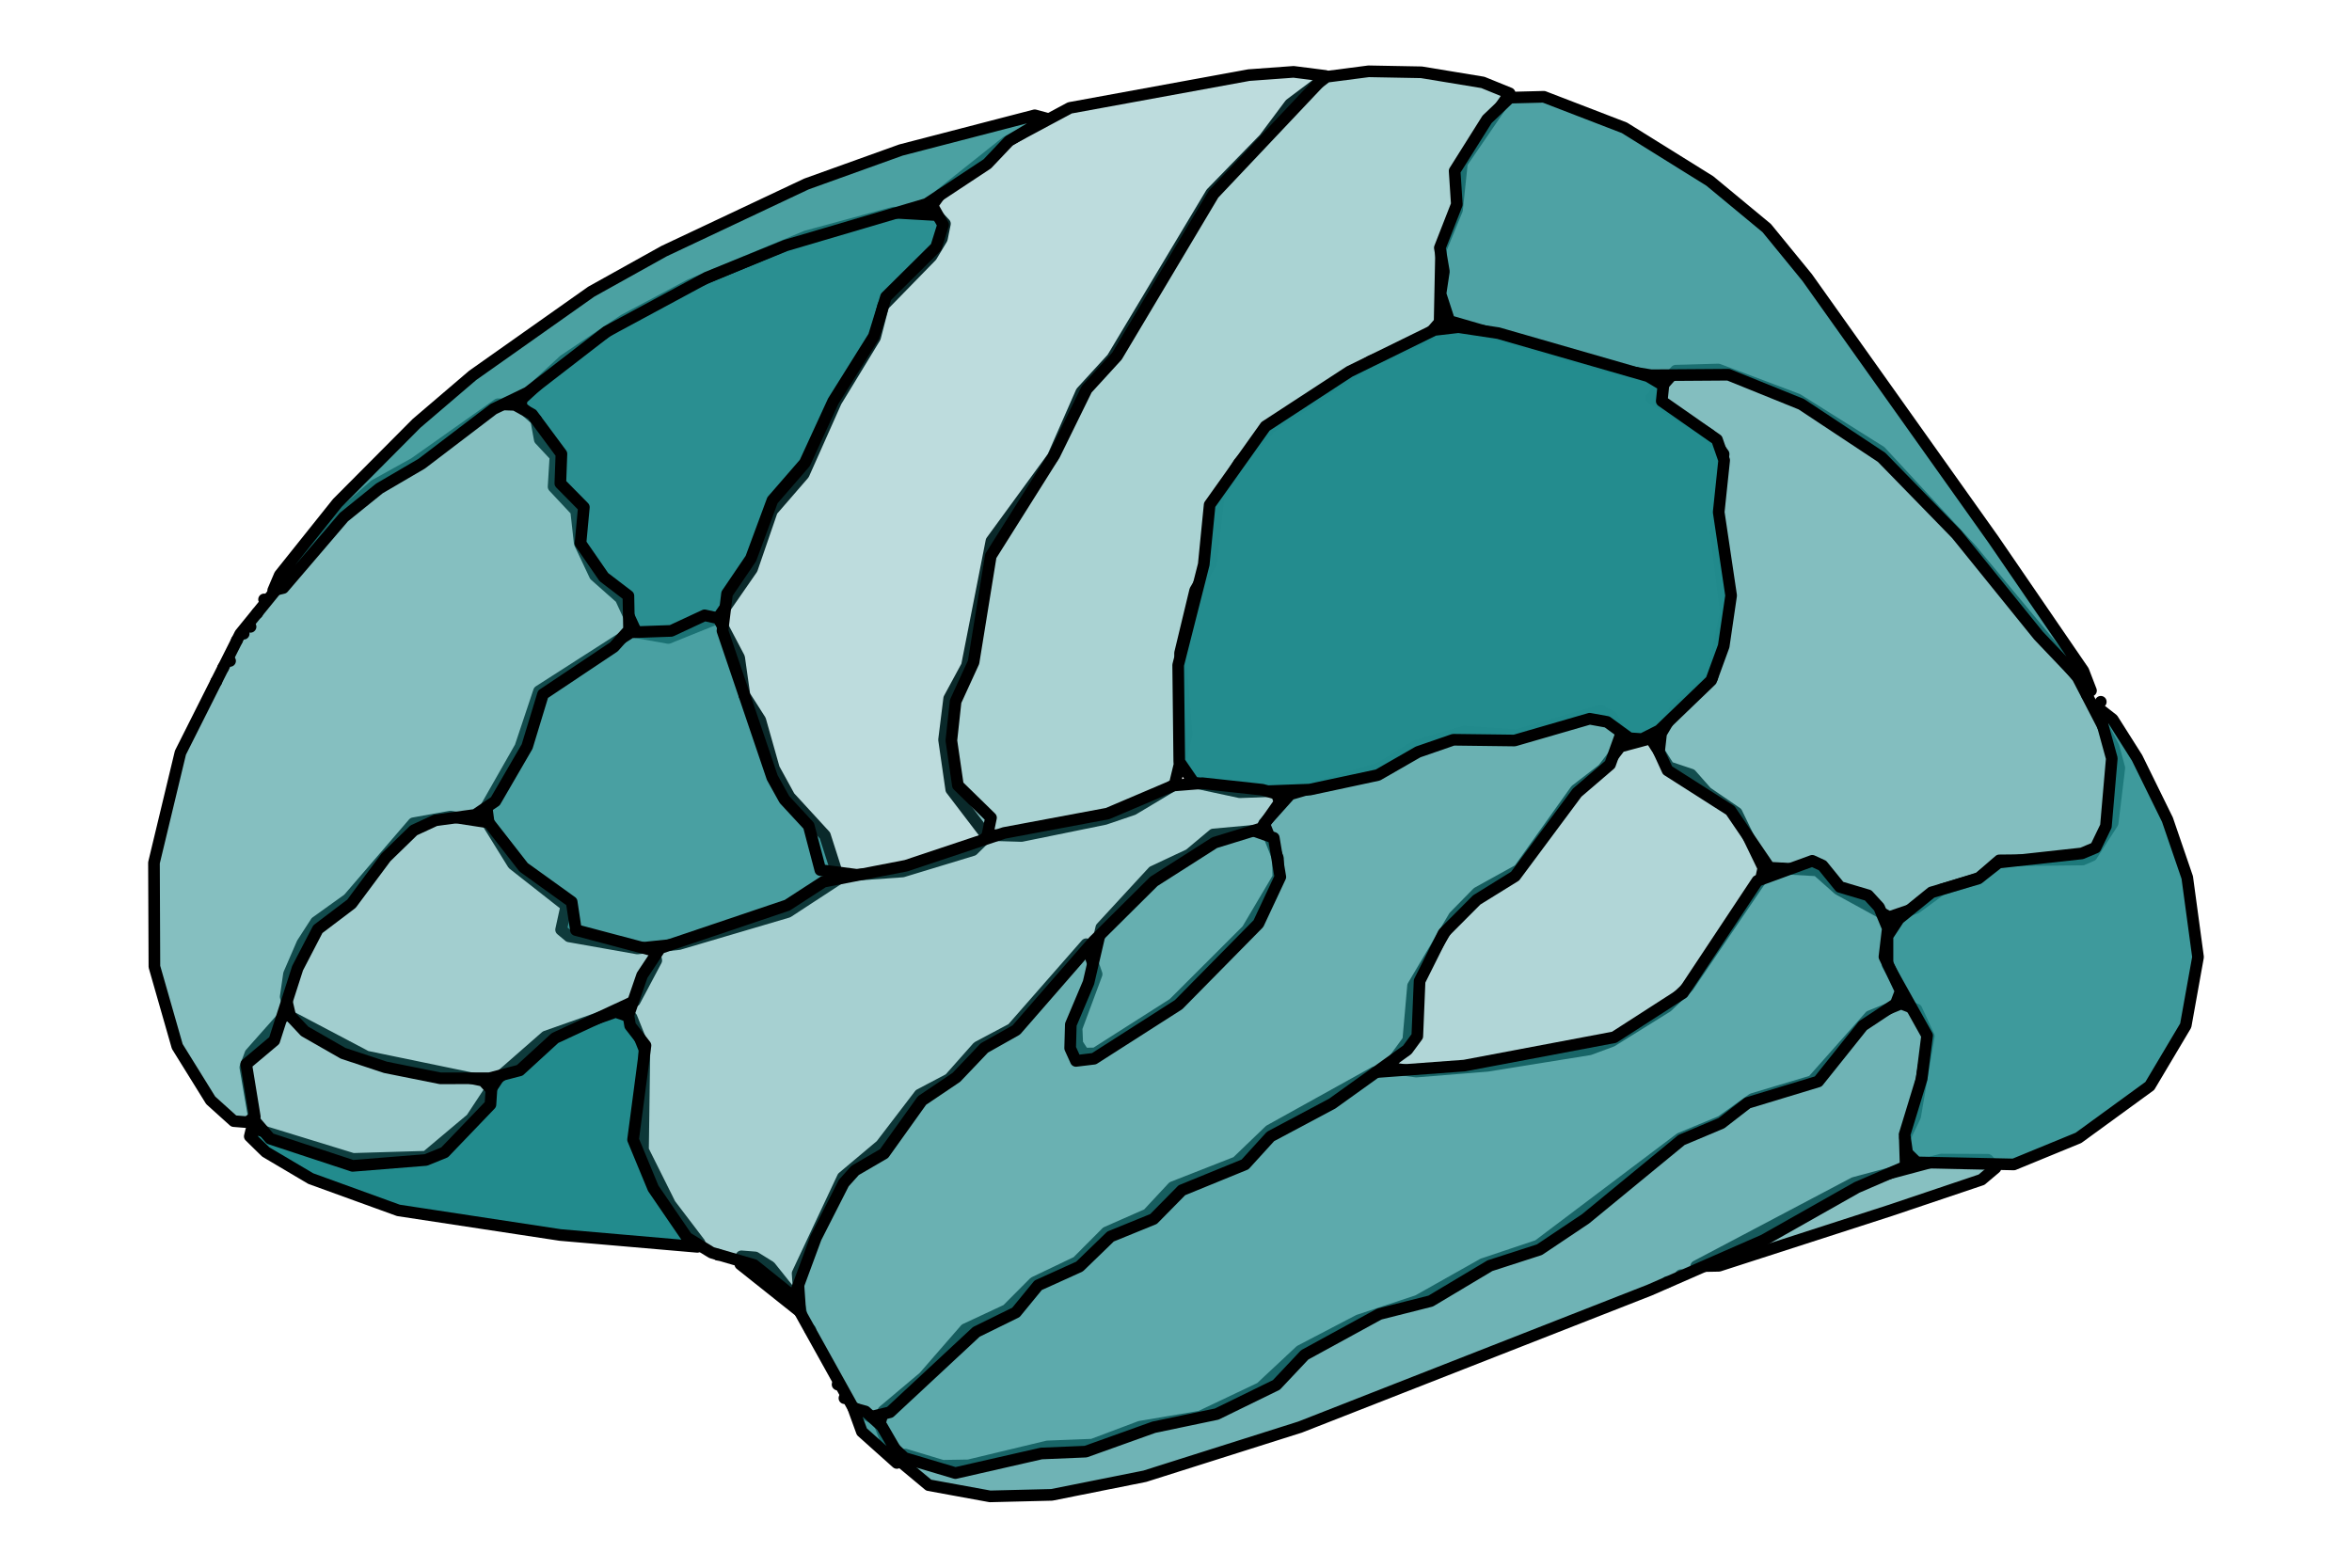
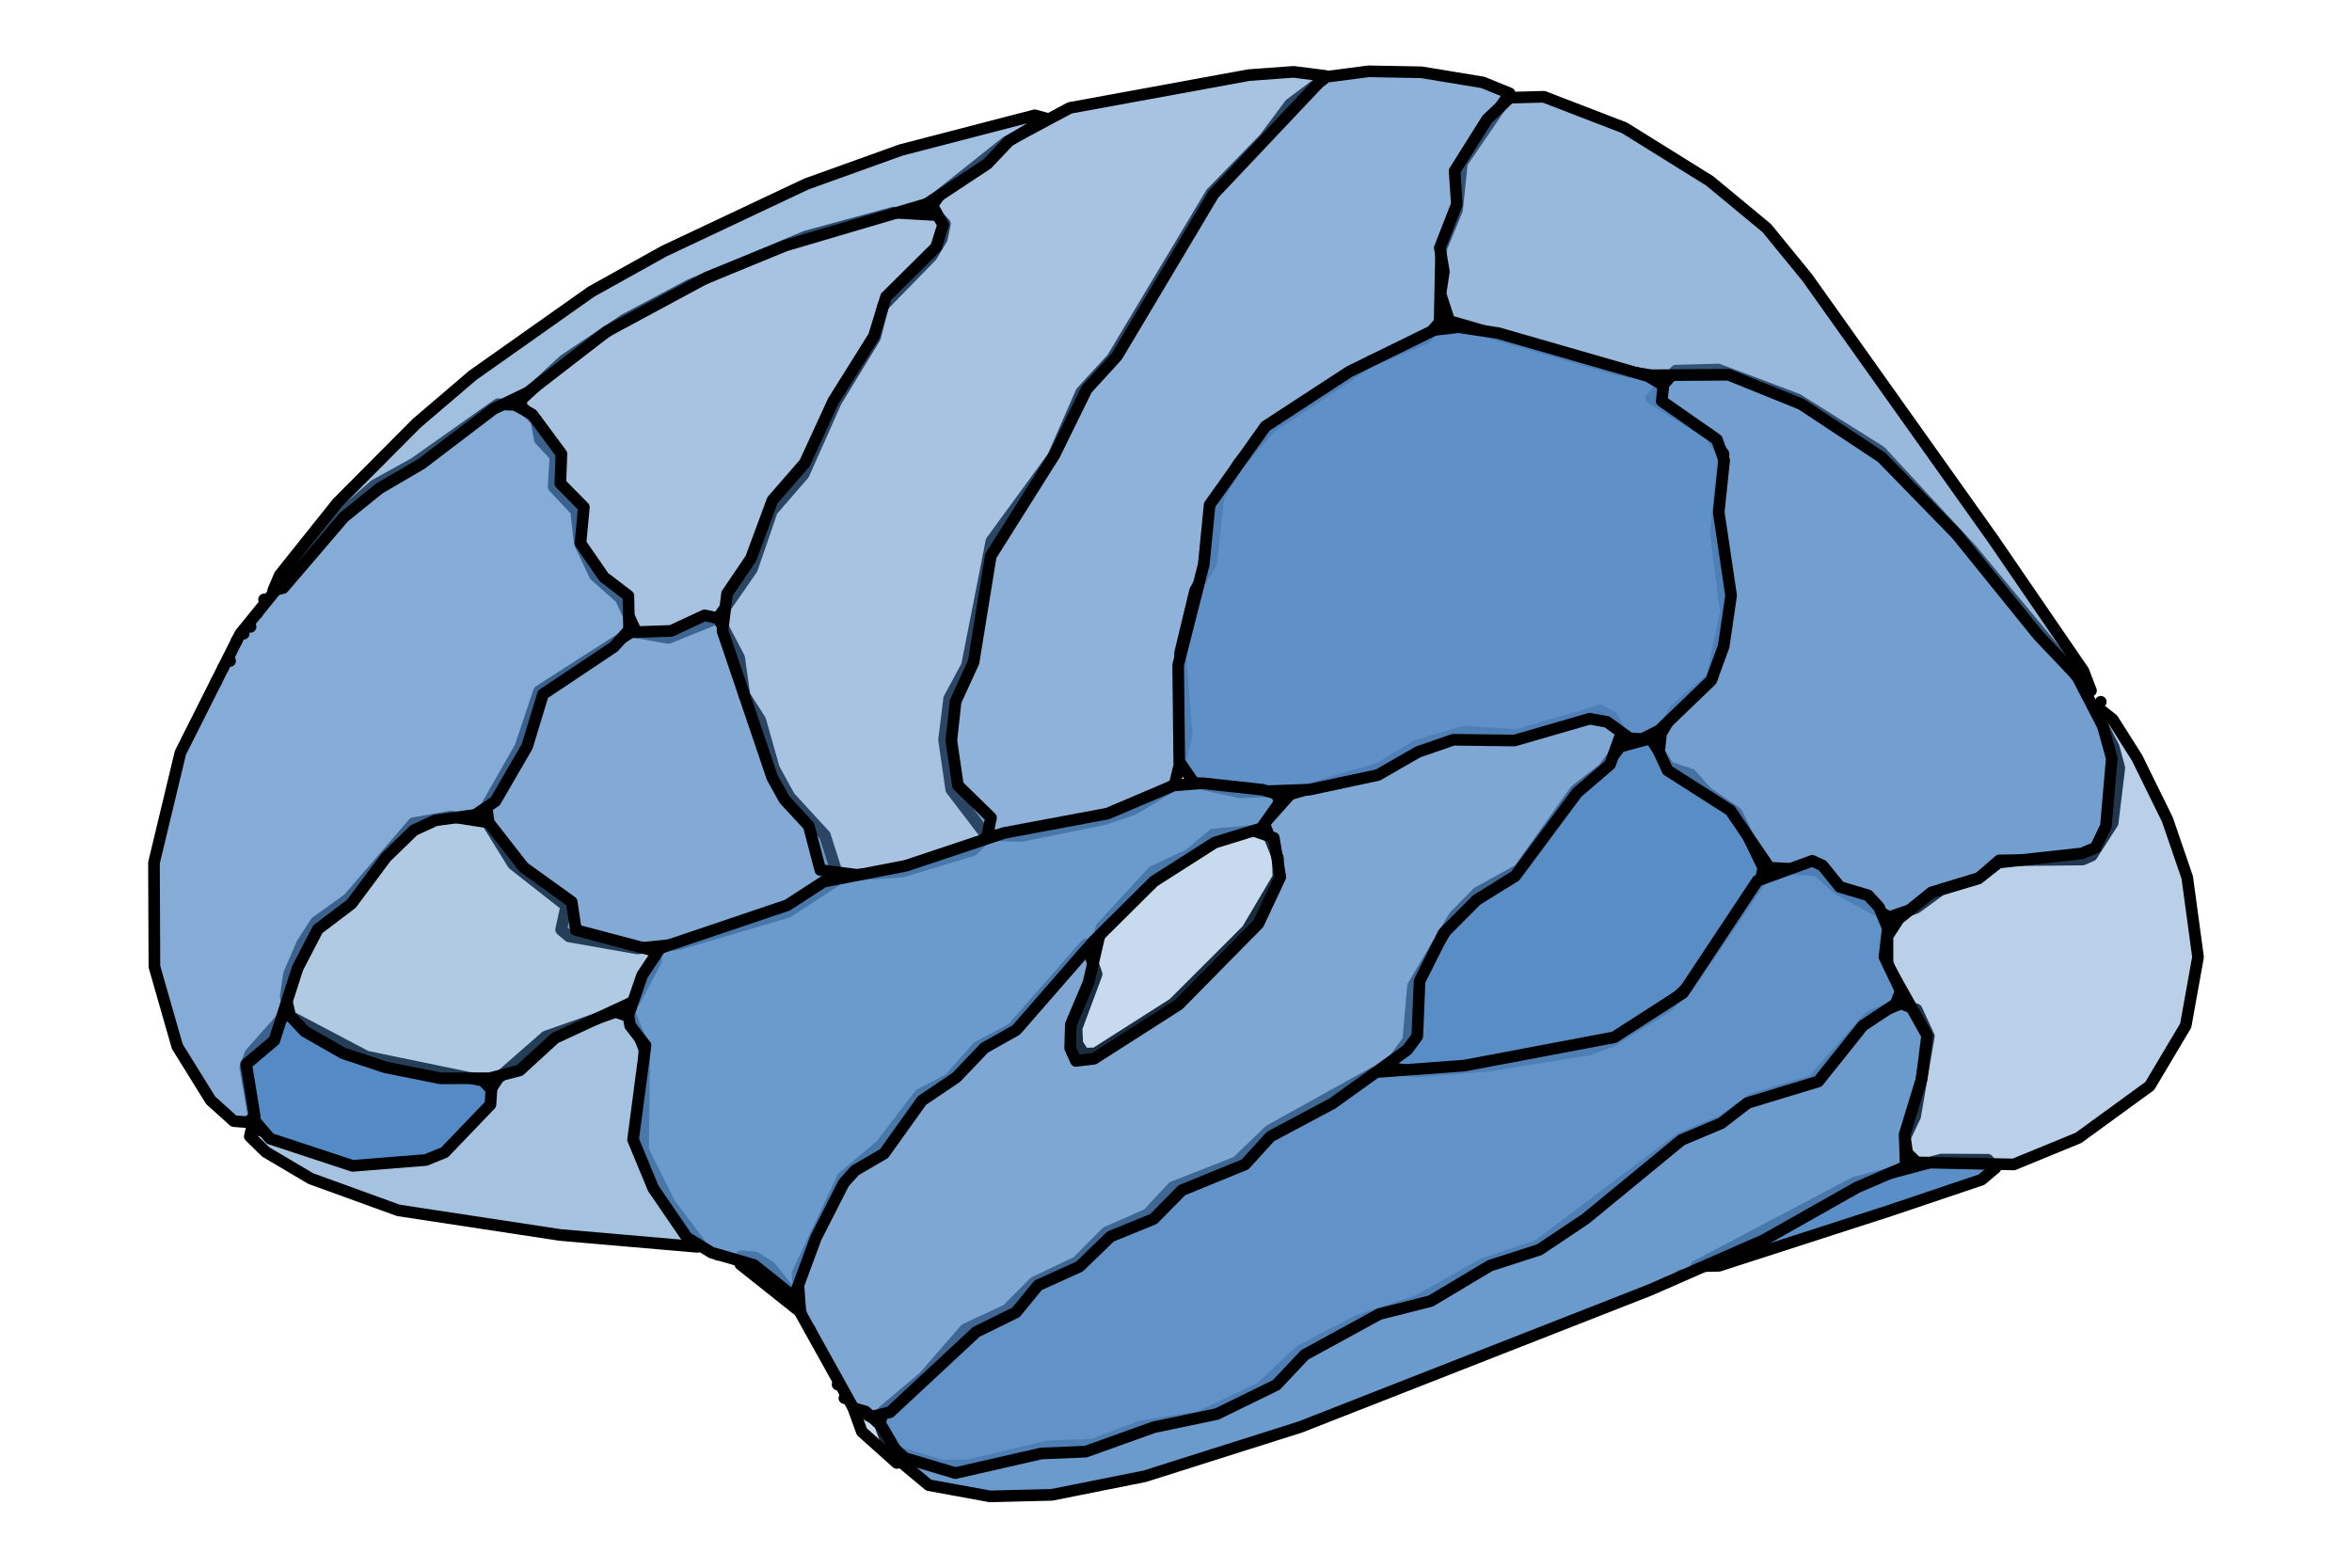
<svg xmlns="http://www.w3.org/2000/svg" class="svglite" width="216.00pt" height="144.00pt" viewBox="0 0 216.00 144.00">
  <defs>
    <style type="text/css">
    .svglite line, .svglite polyline, .svglite polygon, .svglite path, .svglite rect, .svglite circle {
      fill: none;
      stroke: #000000;
      stroke-linecap: round;
      stroke-linejoin: round;
      stroke-miterlimit: 10.00;
    }
    .svglite text {
      white-space: pre;
    }
  </style>
  </defs>
  <rect width="100%" height="100%" style="stroke: none; fill: none;" />
  <defs>
    <clipPath id="cpMC4wMHwyMTYuMDB8MC4wMHwxNDQuMDA=">
      <rect x="0.00" y="0.00" width="216.00" height="144.00" />
    </clipPath>
  </defs>
  <g clip-path="url(#cpMC4wMHwyMTYuMDB8MC4wMHwxNDQuMDA=)">
</g>
  <defs>
    <clipPath id="cpNC43NnwyMTEuMjR8MC4wMHwxNDQuMDA=">
      <rect x="4.76" y="0.00" width="206.49" height="144.00" />
    </clipPath>
  </defs>
  <g clip-path="url(#cpNC43NnwyMTEuMjR8MC4wMHwxNDQuMDA=)">
-     <path d="M 68.09 115.40 L 67.99 116.13 L 73.57 120.57 L 73.36 119.65 L 70.72 116.35 L 69.35 115.50 L 68.09 115.40 Z" style="fill-rule: evenodd; fill: #228B8D; fill-opacity: 0.94; stroke-width: 1.07; stroke-linecap: butt;" />
-     <path d="M 74.41 122.16 L 74.42 122.16 L 74.42 122.15 L 74.42 122.15 L 74.41 122.16 Z" style="fill-rule: evenodd; fill: #228B8D; fill-opacity: 0.94; stroke-width: 1.07; stroke-linecap: butt;" />
-     <path d="M 151.59 67.83 L 148.80 68.58 L 147.20 70.66 L 144.71 72.58 L 139.49 79.90 L 135.69 82.00 L 133.55 84.18 L 129.77 90.56 L 129.33 95.55 L 127.48 98.08 L 130.06 98.43 L 136.60 97.90 L 145.97 96.39 L 148.02 95.63 L 153.11 92.46 L 155.04 90.62 L 161.70 80.81 L 161.94 79.73 L 159.49 74.66 L 156.74 72.78 L 155.30 71.15 L 153.27 70.47 L 151.59 67.83 Z" style="fill-rule: evenodd; fill: #228B8D; fill-opacity: 0.35; stroke-width: 1.07; stroke-linecap: butt;" />
-     <path d="M 82.06 19.53 L 74.04 21.71 L 63.38 26.16 L 57.31 29.39 L 51.80 33.09 L 47.90 36.68 L 47.85 37.34 L 49.24 38.57 L 49.57 40.37 L 51.01 41.91 L 50.84 44.71 L 52.91 46.92 L 53.24 49.89 L 54.64 52.86 L 57.00 54.95 L 58.44 58.08 L 61.38 58.60 L 65.94 56.76 L 69.06 52.26 L 70.90 46.91 L 73.81 43.55 L 76.78 36.88 L 80.36 31.00 L 81.12 28.06 L 85.54 23.53 L 86.50 21.93 L 86.78 20.55 L 86.04 19.76 L 82.06 19.53 Z" style="fill-rule: evenodd; fill: #228B8D; fill-opacity: 0.96; stroke-width: 1.07; stroke-linecap: butt;" />
-     <path d="M 178.28 106.51 L 170.28 108.65 L 155.77 116.31 L 157.86 116.27 L 173.58 111.19 L 181.98 108.36 L 183.26 107.28 L 182.55 106.53 L 178.28 106.51 Z" style="fill-rule: evenodd; fill: #228B8D; fill-opacity: 0.54; stroke-width: 1.07; stroke-linecap: butt;" />
-     <path d="M 154.35 117.14 L 154.36 117.14 L 154.37 117.14 L 154.37 117.13 L 154.35 117.14 Z" style="fill-rule: evenodd; fill: #228B8D; fill-opacity: 0.54; stroke-width: 1.07; stroke-linecap: butt;" />
-     <path d="M 153.10 117.77 L 153.11 117.77 L 153.12 117.77 L 153.11 117.76 L 153.10 117.77 Z" style="fill-rule: evenodd; fill: #228B8D; fill-opacity: 0.54; stroke-width: 1.07; stroke-linecap: butt;" />
-     <path d="M 153.90 34.05 L 151.65 36.56 L 157.01 39.92 L 158.29 41.70 L 157.57 48.92 L 158.49 56.22 L 157.24 62.25 L 153.86 65.16 L 152.55 67.37 L 152.36 69.06 L 153.14 70.76 L 158.91 74.44 L 162.49 79.70 L 166.88 79.95 L 168.83 81.68 L 173.50 84.24 L 175.96 83.40 L 178.24 81.73 L 181.75 80.64 L 183.61 79.03 L 191.26 78.95 L 192.09 78.59 L 194.02 75.59 L 194.63 70.54 L 194.11 68.61 L 190.80 62.21 L 181.03 50.46 L 172.71 41.48 L 165.07 36.68 L 157.80 33.94 L 153.90 34.05 Z" style="fill-rule: evenodd; fill: #228B8D; fill-opacity: 0.56; stroke-width: 1.07; stroke-linecap: butt;" />
-     <path d="M 174.59 92.18 L 171.73 93.35 L 166.45 99.30 L 160.94 100.95 L 158.06 103.01 L 154.30 104.57 L 141.25 114.41 L 136.18 116.11 L 130.20 119.48 L 124.77 121.28 L 119.41 124.08 L 115.76 127.49 L 110.22 130.12 L 104.70 131.05 L 100.32 132.70 L 96.20 132.86 L 88.95 134.60 L 86.56 134.64 L 83.14 133.61 L 82.83 134.37 L 85.29 136.42 L 90.92 137.45 L 96.59 137.31 L 105.14 135.60 L 119.41 131.08 L 151.50 118.50 L 161.98 113.91 L 170.54 109.07 L 175.01 107.14 L 174.93 104.53 L 175.88 102.54 L 177.14 95.18 L 176.01 92.73 L 174.59 92.18 Z" style="fill-rule: evenodd; fill: #228B8D; fill-opacity: 0.65; stroke-width: 1.07; stroke-linecap: butt;" />
-     <path d="M 191.67 63.84 L 191.67 63.85 L 191.68 63.84 L 191.67 63.84 L 191.67 63.84 Z" style="fill-rule: evenodd; fill: #228B8D; fill-opacity: 0.87; stroke-width: 1.07; stroke-linecap: butt;" />
-     <path d="M 192.66 65.01 L 193.94 69.66 L 193.40 75.89 L 192.45 77.86 L 191.19 78.39 L 183.55 79.23 L 181.68 80.70 L 177.38 81.97 L 174.38 84.40 L 173.34 85.99 L 173.34 88.60 L 176.98 95.12 L 176.48 99.08 L 174.91 104.22 L 175.15 105.91 L 176.03 106.77 L 184.94 106.96 L 190.88 104.52 L 197.43 99.75 L 200.73 94.20 L 201.86 87.91 L 200.87 80.60 L 199.05 75.29 L 196.26 69.61 L 194.02 66.07 L 192.66 65.01 Z" style="fill-rule: evenodd; fill: #228B8D; fill-opacity: 0.87; stroke-width: 1.07; stroke-linecap: butt;" />
-     <path d="M 56.54 92.95 L 50.13 95.21 L 45.73 99.06 L 43.29 102.76 L 39.14 106.25 L 32.41 106.45 L 23.79 103.80 L 23.07 103.84 L 22.94 104.38 L 24.40 105.81 L 28.54 108.26 L 36.59 111.18 L 51.45 113.44 L 64.04 114.53 L 64.25 114.18 L 61.54 110.62 L 59.05 105.63 L 59.18 96.40 L 58.00 93.46 L 56.54 92.95 Z" style="fill-rule: evenodd; fill: #228B8D; stroke-width: 1.07; stroke-linecap: butt;" />
-     <path d="M 65.94 115.26 L 65.95 115.26 L 65.97 115.26 L 65.96 115.25 L 65.94 115.26 Z" style="fill-rule: evenodd; fill: #228B8D; stroke-width: 1.07; stroke-linecap: butt;" />
-     <path d="M 166.43 79.07 L 161.39 80.91 L 154.56 91.21 L 148.24 95.28 L 134.48 97.88 L 126.24 98.49 L 116.60 103.84 L 113.57 106.75 L 107.71 109.05 L 105.39 111.54 L 101.62 113.20 L 98.91 115.92 L 94.98 117.80 L 92.47 120.32 L 88.66 122.10 L 84.84 126.49 L 81.12 129.62 L 80.79 130.81 L 81.35 132.30 L 83.07 133.92 L 87.74 135.31 L 95.63 133.51 L 99.71 133.34 L 105.96 131.10 L 111.74 129.89 L 117.22 127.21 L 119.82 124.45 L 126.68 120.70 L 131.39 119.51 L 136.83 116.26 L 141.38 114.79 L 145.62 111.95 L 154.43 104.71 L 158.09 103.17 L 160.49 101.31 L 166.98 99.34 L 171.08 94.21 L 174.10 92.21 L 174.55 91.03 L 173.06 87.89 L 173.37 85.27 L 172.57 83.34 L 171.56 82.24 L 168.97 81.47 L 167.37 79.50 L 166.43 79.07 Z" style="fill-rule: evenodd; fill: #228B8D; fill-opacity: 0.73; stroke-width: 1.07; stroke-linecap: butt;" />
-     <path d="M 64.71 56.52 L 61.64 57.95 L 57.94 58.08 L 49.50 63.49 L 47.79 68.61 L 44.68 74.07 L 44.91 75.80 L 47.12 79.37 L 52.01 83.21 L 51.53 85.40 L 52.26 86.01 L 58.53 87.12 L 62.35 86.72 L 72.35 83.77 L 77.03 80.71 L 75.76 76.74 L 72.50 73.19 L 71.08 70.60 L 69.82 66.15 L 68.37 63.88 L 67.88 60.41 L 65.98 56.80 L 64.71 56.52 Z" style="fill-rule: evenodd; fill: #228B8D; fill-opacity: 0.82; stroke-width: 1.07; stroke-linecap: butt;" />
-     <path d="M 26.23 93.14 L 23.00 96.78 L 22.53 98.05 L 23.37 102.92 L 24.80 104.59 L 32.38 107.09 L 39.11 106.55 L 40.83 105.85 L 45.04 101.46 L 45.13 100.10 L 44.37 99.27 L 33.65 97.05 L 26.23 93.14 Z" style="fill-rule: evenodd; fill: #228B8D; fill-opacity: 0.45; stroke-width: 1.07; stroke-linecap: butt;" />
-     <path d="M 37.97 75.62 L 31.98 82.58 L 29.02 84.70 L 27.76 86.65 L 26.54 89.47 L 26.24 91.55 L 26.65 93.31 L 27.98 94.73 L 31.51 96.75 L 35.40 98.04 L 40.44 99.05 L 44.96 99.04 L 47.73 98.32 L 50.97 95.35 L 58.29 91.95 L 60.27 88.22 L 60.09 87.34 L 52.89 85.43 L 52.50 82.84 L 48.09 79.67 L 44.88 75.55 L 41.36 75.01 L 37.97 75.62 Z" style="fill-rule: evenodd; fill: #228B8D; fill-opacity: 0.42; stroke-width: 1.07; stroke-linecap: butt;" />
-     <path d="M 121.84 7.05 L 118.48 9.57 L 116.11 12.74 L 111.24 17.74 L 102.15 32.91 L 99.31 36.01 L 96.69 41.98 L 91.05 49.70 L 88.80 61.15 L 87.17 64.16 L 86.70 67.95 L 87.36 72.52 L 90.54 76.69 L 93.81 76.79 L 101.46 75.23 L 104.05 74.35 L 107.88 72.06 L 108.98 67.49 L 108.37 60.00 L 109.76 54.23 L 111.23 51.72 L 111.92 45.55 L 113.79 42.53 L 116.68 39.24 L 125.85 33.19 L 130.94 31.06 L 132.21 29.60 L 132.35 22.83 L 133.81 19.28 L 134.26 14.96 L 138.64 8.57 L 136.18 7.57 L 130.54 6.64 L 125.69 6.55 L 121.84 7.05 Z" style="fill-rule: evenodd; fill: #228B8D; fill-opacity: 0.38; stroke-width: 1.07; stroke-linecap: butt;" />
-     <path d="M 114.69 6.90 L 98.25 9.91 L 92.43 13.03 L 86.29 17.92 L 85.62 18.86 L 86.61 20.65 L 85.97 22.70 L 81.37 27.26 L 80.25 30.89 L 76.52 36.85 L 73.91 42.53 L 70.94 45.95 L 68.96 51.30 L 66.77 54.53 L 66.35 57.94 L 70.92 71.42 L 72.04 73.44 L 74.27 75.85 L 75.34 79.92 L 78.64 80.35 L 82.89 80.05 L 89.34 78.09 L 90.66 76.80 L 91.01 75.11 L 87.97 72.14 L 87.37 68.02 L 87.76 64.43 L 89.41 60.83 L 90.99 51.07 L 96.85 41.76 L 99.80 35.75 L 102.58 32.71 L 111.45 17.83 L 121.71 6.97 L 118.80 6.60 L 114.69 6.90 Z" style="fill-rule: evenodd; fill: #228B8D; fill-opacity: 0.30; stroke-width: 1.07; stroke-linecap: butt;" />
-     <path d="M 45.73 37.13 L 38.06 42.55 L 34.42 44.57 L 30.12 48.30 L 22.06 58.22 L 16.57 69.14 L 14.14 79.25 L 14.18 88.79 L 16.28 96.12 L 19.35 101.07 L 21.47 102.98 L 22.71 103.08 L 23.40 102.58 L 22.61 97.75 L 25.19 95.58 L 27.33 88.93 L 29.19 85.35 L 32.28 83.01 L 35.45 78.75 L 38.00 76.27 L 39.99 75.35 L 43.64 74.85 L 45.49 73.60 L 48.41 68.57 L 49.87 63.77 L 56.38 59.42 L 57.77 57.86 L 57.71 54.73 L 55.46 53.01 L 53.31 49.90 L 53.62 46.59 L 51.46 44.40 L 51.56 41.69 L 48.87 38.06 L 47.29 37.19 L 45.73 37.13 Z" style="fill-rule: evenodd; fill: #228B8D; fill-opacity: 0.55; stroke-width: 1.07; stroke-linecap: butt;" />
-     <path d="M 95.03 10.59 L 82.74 13.78 L 74.06 16.90 L 60.98 23.07 L 54.30 26.79 L 43.41 34.48 L 38.25 38.89 L 30.98 46.20 L 25.69 52.82 L 25.09 54.23 L 26.01 54.01 L 31.58 47.50 L 34.85 44.86 L 38.73 42.59 L 45.32 37.57 L 48.47 36.05 L 55.72 30.45 L 64.92 25.49 L 72.15 22.55 L 85.10 18.73 L 90.67 15.05 L 92.67 12.94 L 96.10 10.88 L 95.03 10.59 Z" style="fill-rule: evenodd; fill: #228B8D; fill-opacity: 0.81; stroke-width: 1.07; stroke-linecap: butt;" />
-     <path d="M 24.25 55.06 L 24.26 55.07 L 24.26 55.06 L 24.26 55.06 L 24.25 55.06 Z" style="fill-rule: evenodd; fill: #228B8D; fill-opacity: 0.81; stroke-width: 1.07; stroke-linecap: butt;" />
-     <path d="M 23.62 56.32 L 23.63 56.32 L 23.63 56.32 L 23.63 56.31 L 23.62 56.32 Z" style="fill-rule: evenodd; fill: #228B8D; fill-opacity: 0.81; stroke-width: 1.07; stroke-linecap: butt;" />
-     <path d="M 23.00 57.57 L 23.00 57.58 L 23.01 57.57 L 23.00 57.57 L 23.00 57.57 Z" style="fill-rule: evenodd; fill: #228B8D; fill-opacity: 0.81; stroke-width: 1.07; stroke-linecap: butt;" />
-     <path d="M 22.37 58.20 L 22.38 58.21 L 22.38 58.20 L 22.38 58.19 L 22.37 58.20 Z" style="fill-rule: evenodd; fill: #228B8D; fill-opacity: 0.81; stroke-width: 1.07; stroke-linecap: butt;" />
-     <path d="M 21.74 58.83 L 21.75 58.83 L 21.75 58.83 L 21.75 58.82 L 21.74 58.83 Z" style="fill-rule: evenodd; fill: #228B8D; fill-opacity: 0.81; stroke-width: 1.07; stroke-linecap: butt;" />
-     <path d="M 21.12 60.71 L 21.12 60.71 L 21.13 60.71 L 21.12 60.70 L 21.12 60.71 Z" style="fill-rule: evenodd; fill: #228B8D; fill-opacity: 0.81; stroke-width: 1.07; stroke-linecap: butt;" />
-     <path d="M 20.49 61.33 L 20.49 61.34 L 20.50 61.33 L 20.50 61.33 L 20.49 61.33 Z" style="fill-rule: evenodd; fill: #228B8D; fill-opacity: 0.81; stroke-width: 1.07; stroke-linecap: butt;" />
-     <path d="M 19.86 62.59 L 19.87 62.59 L 19.87 62.59 L 19.87 62.58 L 19.86 62.59 Z" style="fill-rule: evenodd; fill: #228B8D; fill-opacity: 0.81; stroke-width: 1.07; stroke-linecap: butt;" />
-     <path d="M 138.66 8.97 L 136.57 10.96 L 133.59 15.70 L 133.79 18.77 L 132.23 22.76 L 132.60 24.94 L 132.29 26.99 L 133.10 29.48 L 148.62 33.98 L 151.64 34.47 L 158.73 34.42 L 165.43 37.13 L 172.80 42.01 L 179.68 49.07 L 187.21 58.38 L 192.03 63.44 L 191.33 61.62 L 183.04 49.52 L 165.97 25.50 L 162.25 20.95 L 157.02 16.62 L 149.18 11.74 L 141.78 8.89 L 138.66 8.97 Z" style="fill-rule: evenodd; fill: #228B8D; fill-opacity: 0.80; stroke-width: 1.07; stroke-linecap: butt;" />
-     <path d="M 192.92 64.47 L 192.92 64.48 L 192.93 64.47 L 192.93 64.46 L 192.92 64.47 Z" style="fill-rule: evenodd; fill: #228B8D; fill-opacity: 0.80; stroke-width: 1.07; stroke-linecap: butt;" />
-     <path d="M 146.99 65.27 L 139.25 67.53 L 134.46 67.20 L 130.06 68.50 L 126.70 70.57 L 118.49 72.96 L 116.09 75.64 L 117.36 78.82 L 117.40 80.58 L 114.54 85.42 L 107.76 92.19 L 100.59 96.76 L 99.53 96.78 L 98.93 95.86 L 98.87 94.43 L 100.71 89.48 L 99.76 86.73 L 92.95 94.50 L 89.79 96.18 L 87.19 99.11 L 84.46 100.55 L 80.91 105.19 L 77.40 108.14 L 73.25 116.97 L 73.50 120.58 L 78.32 129.25 L 79.95 130.15 L 81.73 129.72 L 89.66 122.34 L 93.30 120.55 L 95.34 118.06 L 99.14 116.34 L 101.99 113.58 L 105.94 111.97 L 108.54 109.33 L 114.34 106.96 L 116.68 104.39 L 122.35 101.37 L 129.24 96.43 L 130.16 95.18 L 130.37 90.12 L 132.57 85.72 L 135.62 82.66 L 139.14 80.48 L 144.84 72.81 L 147.86 70.22 L 148.87 67.41 L 148.05 65.85 L 146.99 65.27 Z" style="fill-rule: evenodd; fill: #228B8D; fill-opacity: 0.67; stroke-width: 1.07; stroke-linecap: butt;" />
-     <path d="M 131.72 30.31 L 123.93 34.13 L 116.22 39.16 L 111.09 46.37 L 110.55 51.84 L 108.20 61.09 L 108.30 69.95 L 109.61 71.86 L 113.86 72.77 L 120.28 72.53 L 126.54 71.19 L 130.23 69.07 L 133.47 67.95 L 139.09 68.02 L 145.99 66.02 L 147.59 66.31 L 149.65 67.81 L 150.80 67.89 L 152.38 67.09 L 157.15 62.50 L 158.30 59.35 L 158.98 54.70 L 157.84 47.04 L 158.34 42.28 L 157.68 40.38 L 152.61 36.84 L 152.76 35.40 L 151.35 34.56 L 137.60 30.60 L 133.94 30.05 L 131.72 30.31 Z" style="fill-rule: evenodd; fill: #228B8D; fill-opacity: 0.99; stroke-width: 1.07; stroke-linecap: butt;" />
-     <path d="M 76.92 127.17 L 76.93 127.18 L 76.93 127.17 L 76.93 127.17 L 76.92 127.17 Z" style="fill-rule: evenodd; fill: #228B8D; fill-opacity: 0.80; stroke-width: 1.07; stroke-linecap: butt;" />
-     <path d="M 77.55 128.43 L 77.55 128.43 L 77.56 128.42 L 77.55 128.42 L 77.55 128.43 Z" style="fill-rule: evenodd; fill: #228B8D; fill-opacity: 0.80; stroke-width: 1.07; stroke-linecap: butt;" />
-     <path d="M 78.36 129.34 L 79.15 131.51 L 82.36 134.38 L 82.24 133.18 L 80.98 131.00 L 79.48 129.65 L 78.36 129.34 Z" style="fill-rule: evenodd; fill: #228B8D; fill-opacity: 0.80; stroke-width: 1.07; stroke-linecap: butt;" />
-     <path d="M 111.43 76.65 L 109.23 78.49 L 105.89 80.06 L 101.14 85.21 L 99.97 90.25 L 98.34 94.11 L 98.28 96.28 L 98.81 97.45 L 100.47 97.25 L 108.24 92.28 L 115.57 84.84 L 117.58 80.55 L 116.98 76.96 L 115.14 76.31 L 111.43 76.65 Z" style="fill-rule: evenodd; fill: #228B8D; fill-opacity: 0.69; stroke-width: 1.07; stroke-linecap: butt;" />
-     <path d="M 107.78 72.15 L 101.72 74.73 L 92.22 76.51 L 83.21 79.52 L 75.63 80.99 L 72.30 83.15 L 60.63 87.09 L 58.97 89.59 L 57.71 93.26 L 57.87 94.21 L 59.28 96.03 L 58.14 104.68 L 59.99 109.15 L 63.09 113.68 L 65.35 115.06 L 69.24 116.19 L 72.92 119.14 L 74.93 113.70 L 77.49 108.67 L 78.53 107.51 L 81.19 105.96 L 84.67 101.09 L 87.83 98.96 L 90.40 96.26 L 93.33 94.61 L 100.43 86.46 L 105.97 80.96 L 111.55 77.40 L 115.84 76.08 L 117.51 73.70 L 117.27 72.93 L 115.93 72.54 L 110.41 71.94 L 107.78 72.15 Z" style="fill-rule: evenodd; fill: #228B8D; fill-opacity: 0.40; stroke-width: 1.07; stroke-linecap: butt;" />
+     <path d="M 68.09 115.40 L 67.99 116.13 L 73.57 120.57 L 73.36 119.65 L 70.72 116.35 L 69.35 115.50 L 68.09 115.40 Z" style="fill-rule: evenodd; fill: #548AC5; fill-opacity: 0.91; stroke-width: 1.07; stroke-linecap: butt;" />
+     <path d="M 74.41 122.16 L 74.42 122.16 L 74.42 122.15 L 74.42 122.15 L 74.41 122.16 Z" style="fill-rule: evenodd; fill: #548AC5; fill-opacity: 0.91; stroke-width: 1.07; stroke-linecap: butt;" />
+     <path d="M 151.59 67.83 L 148.80 68.58 L 147.20 70.66 L 144.71 72.58 L 139.49 79.90 L 135.69 82.00 L 133.55 84.18 L 129.77 90.56 L 129.33 95.55 L 127.48 98.08 L 130.06 98.43 L 136.60 97.90 L 145.97 96.39 L 148.02 95.63 L 153.11 92.46 L 155.04 90.62 L 161.70 80.81 L 161.94 79.73 L 159.49 74.66 L 156.74 72.78 L 155.30 71.15 L 153.27 70.47 L 151.59 67.83 Z" style="fill-rule: evenodd; fill: #548AC5; fill-opacity: 0.97; stroke-width: 1.07; stroke-linecap: butt;" />
+     <path d="M 82.06 19.53 L 74.04 21.71 L 63.38 26.16 L 57.31 29.39 L 51.80 33.09 L 47.90 36.68 L 47.85 37.34 L 49.24 38.57 L 49.57 40.37 L 51.01 41.91 L 50.84 44.71 L 52.91 46.92 L 53.24 49.89 L 54.64 52.86 L 57.00 54.95 L 58.44 58.08 L 61.38 58.60 L 65.94 56.76 L 69.06 52.26 L 70.90 46.91 L 73.81 43.55 L 76.78 36.88 L 80.36 31.00 L 81.12 28.06 L 85.54 23.53 L 86.50 21.93 L 86.78 20.55 L 86.04 19.76 L 82.06 19.53 Z" style="fill-rule: evenodd; fill: #548AC5; fill-opacity: 0.51; stroke-width: 1.07; stroke-linecap: butt;" />
+     <path d="M 178.28 106.51 L 170.28 108.65 L 155.77 116.31 L 157.86 116.27 L 173.58 111.19 L 181.98 108.36 L 183.26 107.28 L 182.55 106.53 L 178.28 106.51 Z" style="fill-rule: evenodd; fill: #548AC5; fill-opacity: 0.96; stroke-width: 1.07; stroke-linecap: butt;" />
+     <path d="M 154.35 117.14 L 154.36 117.14 L 154.37 117.14 L 154.37 117.13 L 154.35 117.14 Z" style="fill-rule: evenodd; fill: #548AC5; fill-opacity: 0.96; stroke-width: 1.07; stroke-linecap: butt;" />
+     <path d="M 153.10 117.77 L 153.11 117.77 L 153.12 117.77 L 153.11 117.76 L 153.10 117.77 Z" style="fill-rule: evenodd; fill: #548AC5; fill-opacity: 0.96; stroke-width: 1.07; stroke-linecap: butt;" />
+     <path d="M 153.90 34.05 L 151.65 36.56 L 157.01 39.92 L 158.29 41.70 L 157.57 48.92 L 158.49 56.22 L 157.24 62.25 L 153.86 65.16 L 152.55 67.37 L 152.36 69.06 L 153.14 70.76 L 158.91 74.44 L 162.49 79.70 L 166.88 79.95 L 168.83 81.68 L 173.50 84.24 L 175.96 83.40 L 178.24 81.73 L 181.75 80.64 L 183.61 79.03 L 191.26 78.95 L 192.09 78.59 L 194.02 75.59 L 194.63 70.54 L 194.11 68.61 L 190.80 62.21 L 181.03 50.46 L 172.71 41.48 L 165.07 36.68 L 157.80 33.94 L 153.90 34.05 Z" style="fill-rule: evenodd; fill: #548AC5; fill-opacity: 0.82; stroke-width: 1.07; stroke-linecap: butt;" />
+     <path d="M 174.59 92.18 L 171.73 93.35 L 166.45 99.30 L 160.94 100.95 L 158.06 103.01 L 154.30 104.57 L 141.25 114.41 L 136.18 116.11 L 130.20 119.48 L 124.77 121.28 L 119.41 124.08 L 115.76 127.49 L 110.22 130.12 L 104.70 131.05 L 100.32 132.70 L 96.20 132.86 L 88.95 134.60 L 86.56 134.64 L 83.14 133.61 L 82.83 134.37 L 85.29 136.42 L 90.92 137.45 L 96.59 137.31 L 105.14 135.60 L 119.41 131.08 L 151.50 118.50 L 161.98 113.91 L 170.54 109.07 L 175.01 107.14 L 174.93 104.53 L 175.88 102.54 L 177.14 95.18 L 176.01 92.73 L 174.59 92.18 Z" style="fill-rule: evenodd; fill: #548AC5; fill-opacity: 0.86; stroke-width: 1.07; stroke-linecap: butt;" />
+     <path d="M 191.67 63.84 L 191.67 63.85 L 191.68 63.84 L 191.67 63.84 L 191.67 63.84 Z" style="fill-rule: evenodd; fill: #548AC5; fill-opacity: 0.40; stroke-width: 1.07; stroke-linecap: butt;" />
+     <path d="M 192.66 65.01 L 193.94 69.66 L 193.40 75.89 L 192.45 77.86 L 191.19 78.39 L 183.55 79.23 L 181.68 80.70 L 177.38 81.97 L 174.38 84.40 L 173.34 85.99 L 173.34 88.60 L 176.98 95.12 L 176.48 99.08 L 174.91 104.22 L 175.15 105.91 L 176.03 106.77 L 184.94 106.96 L 190.88 104.52 L 197.43 99.75 L 200.73 94.20 L 201.86 87.91 L 200.87 80.60 L 199.05 75.29 L 196.26 69.61 L 194.02 66.07 L 192.66 65.01 Z" style="fill-rule: evenodd; fill: #548AC5; fill-opacity: 0.40; stroke-width: 1.07; stroke-linecap: butt;" />
+     <path d="M 56.54 92.95 L 50.13 95.21 L 45.73 99.06 L 43.29 102.76 L 39.14 106.25 L 32.41 106.45 L 23.79 103.80 L 23.07 103.84 L 22.94 104.38 L 24.40 105.81 L 28.54 108.26 L 36.59 111.18 L 51.45 113.44 L 64.04 114.53 L 64.25 114.18 L 61.54 110.62 L 59.05 105.63 L 59.18 96.40 L 58.00 93.46 L 56.54 92.95 Z" style="fill-rule: evenodd; fill: #548AC5; fill-opacity: 0.52; stroke-width: 1.07; stroke-linecap: butt;" />
+     <path d="M 65.94 115.26 L 65.95 115.26 L 65.97 115.26 L 65.96 115.25 L 65.94 115.26 Z" style="fill-rule: evenodd; fill: #548AC5; fill-opacity: 0.52; stroke-width: 1.07; stroke-linecap: butt;" />
+     <path d="M 166.43 79.07 L 161.39 80.91 L 154.56 91.21 L 148.24 95.28 L 134.48 97.88 L 126.24 98.49 L 116.60 103.84 L 113.57 106.75 L 107.71 109.05 L 105.39 111.54 L 101.62 113.20 L 98.91 115.92 L 94.98 117.80 L 92.47 120.32 L 88.66 122.10 L 84.84 126.49 L 81.12 129.62 L 80.79 130.81 L 81.35 132.30 L 83.07 133.92 L 87.74 135.31 L 95.63 133.51 L 99.71 133.34 L 105.96 131.10 L 111.74 129.89 L 117.22 127.21 L 119.82 124.45 L 126.68 120.70 L 131.39 119.51 L 136.83 116.26 L 141.38 114.79 L 145.62 111.95 L 154.43 104.71 L 158.09 103.17 L 160.49 101.31 L 166.98 99.34 L 171.08 94.21 L 174.10 92.21 L 174.55 91.03 L 173.06 87.89 L 173.37 85.27 L 172.57 83.34 L 171.56 82.24 L 168.97 81.47 L 167.37 79.50 L 166.43 79.07 Z" style="fill-rule: evenodd; fill: #548AC5; fill-opacity: 0.92; stroke-width: 1.07; stroke-linecap: butt;" />
+     <path d="M 64.71 56.52 L 61.64 57.95 L 57.94 58.08 L 49.50 63.49 L 47.79 68.61 L 44.68 74.07 L 44.91 75.80 L 47.12 79.37 L 52.01 83.21 L 51.53 85.40 L 52.26 86.01 L 58.53 87.12 L 62.35 86.72 L 72.35 83.77 L 77.03 80.71 L 75.76 76.74 L 72.50 73.19 L 71.08 70.60 L 69.82 66.15 L 68.37 63.88 L 67.88 60.41 L 65.98 56.80 L 64.71 56.52 Z" style="fill-rule: evenodd; fill: #548AC5; fill-opacity: 0.73; stroke-width: 1.07; stroke-linecap: butt;" />
+     <path d="M 26.23 93.14 L 23.00 96.78 L 22.53 98.05 L 23.37 102.92 L 24.80 104.59 L 32.38 107.09 L 39.11 106.55 L 40.83 105.85 L 45.04 101.46 L 45.13 100.10 L 44.37 99.27 L 33.65 97.05 L 26.23 93.14 Z" style="fill-rule: evenodd; fill: #548AC5; stroke-width: 1.07; stroke-linecap: butt;" />
+     <path d="M 37.97 75.62 L 31.98 82.58 L 29.02 84.70 L 27.76 86.65 L 26.54 89.47 L 26.24 91.55 L 26.65 93.31 L 27.98 94.73 L 31.51 96.75 L 35.40 98.04 L 40.44 99.05 L 44.96 99.04 L 47.73 98.32 L 50.97 95.35 L 58.29 91.95 L 60.27 88.22 L 60.09 87.34 L 52.89 85.43 L 52.50 82.84 L 48.09 79.67 L 44.88 75.55 L 41.36 75.01 L 37.97 75.62 Z" style="fill-rule: evenodd; fill: #548AC5; fill-opacity: 0.45; stroke-width: 1.07; stroke-linecap: butt;" />
+     <path d="M 121.84 7.05 L 118.48 9.57 L 116.11 12.74 L 111.24 17.74 L 102.15 32.91 L 99.31 36.01 L 96.69 41.98 L 91.05 49.70 L 88.80 61.15 L 87.17 64.16 L 86.70 67.95 L 87.36 72.52 L 90.54 76.69 L 93.81 76.79 L 101.46 75.23 L 104.05 74.35 L 107.88 72.06 L 108.98 67.49 L 108.37 60.00 L 109.76 54.23 L 111.23 51.72 L 111.92 45.55 L 113.79 42.53 L 116.68 39.24 L 125.85 33.19 L 130.94 31.06 L 132.21 29.60 L 132.35 22.83 L 133.81 19.28 L 134.26 14.96 L 138.64 8.57 L 136.18 7.57 L 130.54 6.64 L 125.69 6.55 L 121.84 7.05 Z" style="fill-rule: evenodd; fill: #548AC5; fill-opacity: 0.66; stroke-width: 1.07; stroke-linecap: butt;" />
+     <path d="M 114.69 6.90 L 98.25 9.91 L 92.43 13.03 L 86.29 17.92 L 85.62 18.86 L 86.61 20.65 L 85.97 22.70 L 81.37 27.26 L 80.25 30.89 L 76.52 36.85 L 73.91 42.53 L 70.94 45.95 L 68.96 51.30 L 66.77 54.53 L 66.35 57.94 L 70.92 71.42 L 72.04 73.44 L 74.27 75.85 L 75.34 79.92 L 78.64 80.35 L 82.89 80.05 L 89.34 78.09 L 90.66 76.80 L 91.01 75.11 L 87.97 72.14 L 87.37 68.02 L 87.76 64.43 L 89.41 60.83 L 90.99 51.07 L 96.85 41.76 L 99.80 35.75 L 102.58 32.71 L 111.45 17.83 L 121.71 6.97 L 118.80 6.60 L 114.69 6.90 Z" style="fill-rule: evenodd; fill: #548AC5; fill-opacity: 0.51; stroke-width: 1.07; stroke-linecap: butt;" />
+     <path d="M 45.73 37.13 L 38.06 42.55 L 34.42 44.57 L 30.12 48.30 L 22.06 58.22 L 16.57 69.14 L 14.14 79.25 L 14.18 88.79 L 16.28 96.12 L 19.35 101.07 L 21.47 102.98 L 22.71 103.08 L 23.40 102.58 L 22.61 97.75 L 25.19 95.58 L 27.33 88.93 L 29.19 85.35 L 32.28 83.01 L 35.45 78.75 L 38.00 76.27 L 39.99 75.35 L 43.64 74.85 L 45.49 73.60 L 48.41 68.57 L 49.87 63.77 L 56.38 59.42 L 57.77 57.86 L 57.71 54.73 L 55.46 53.01 L 53.31 49.90 L 53.62 46.59 L 51.46 44.40 L 51.56 41.69 L 48.87 38.06 L 47.29 37.19 L 45.73 37.13 Z" style="fill-rule: evenodd; fill: #548AC5; fill-opacity: 0.71; stroke-width: 1.07; stroke-linecap: butt;" />
+     <path d="M 95.03 10.59 L 82.74 13.78 L 74.06 16.90 L 60.98 23.07 L 54.30 26.79 L 43.41 34.48 L 38.25 38.89 L 30.98 46.20 L 25.69 52.82 L 25.09 54.23 L 26.01 54.01 L 31.58 47.50 L 34.85 44.86 L 38.73 42.59 L 45.32 37.57 L 48.47 36.05 L 55.72 30.45 L 64.92 25.49 L 72.15 22.55 L 85.10 18.73 L 90.67 15.05 L 92.67 12.94 L 96.10 10.88 L 95.03 10.59 Z" style="fill-rule: evenodd; fill: #548AC5; fill-opacity: 0.55; stroke-width: 1.07; stroke-linecap: butt;" />
+     <path d="M 24.25 55.06 L 24.26 55.07 L 24.26 55.06 L 24.26 55.06 L 24.25 55.06 Z" style="fill-rule: evenodd; fill: #548AC5; fill-opacity: 0.55; stroke-width: 1.07; stroke-linecap: butt;" />
+     <path d="M 23.62 56.32 L 23.63 56.32 L 23.63 56.32 L 23.63 56.31 L 23.62 56.32 Z" style="fill-rule: evenodd; fill: #548AC5; fill-opacity: 0.55; stroke-width: 1.07; stroke-linecap: butt;" />
+     <path d="M 23.00 57.57 L 23.00 57.58 L 23.01 57.57 L 23.00 57.57 L 23.00 57.57 Z" style="fill-rule: evenodd; fill: #548AC5; fill-opacity: 0.55; stroke-width: 1.07; stroke-linecap: butt;" />
+     <path d="M 22.37 58.20 L 22.38 58.21 L 22.38 58.20 L 22.38 58.19 L 22.37 58.20 Z" style="fill-rule: evenodd; fill: #548AC5; fill-opacity: 0.55; stroke-width: 1.07; stroke-linecap: butt;" />
+     <path d="M 21.74 58.83 L 21.75 58.83 L 21.75 58.83 L 21.75 58.82 L 21.74 58.83 Z" style="fill-rule: evenodd; fill: #548AC5; fill-opacity: 0.55; stroke-width: 1.07; stroke-linecap: butt;" />
+     <path d="M 21.12 60.71 L 21.12 60.71 L 21.13 60.71 L 21.12 60.70 L 21.12 60.71 Z" style="fill-rule: evenodd; fill: #548AC5; fill-opacity: 0.55; stroke-width: 1.07; stroke-linecap: butt;" />
+     <path d="M 20.49 61.33 L 20.49 61.34 L 20.50 61.33 L 20.50 61.33 L 20.49 61.33 Z" style="fill-rule: evenodd; fill: #548AC5; fill-opacity: 0.55; stroke-width: 1.07; stroke-linecap: butt;" />
+     <path d="M 19.86 62.59 L 19.87 62.59 L 19.87 62.59 L 19.87 62.58 L 19.86 62.59 Z" style="fill-rule: evenodd; fill: #548AC5; fill-opacity: 0.55; stroke-width: 1.07; stroke-linecap: butt;" />
+     <path d="M 138.66 8.97 L 136.57 10.96 L 133.59 15.70 L 133.79 18.77 L 132.23 22.76 L 132.60 24.94 L 132.29 26.99 L 133.10 29.48 L 148.62 33.98 L 151.64 34.47 L 158.73 34.42 L 165.43 37.13 L 172.80 42.01 L 179.68 49.07 L 187.21 58.38 L 192.03 63.44 L 191.33 61.62 L 183.04 49.52 L 165.97 25.50 L 162.25 20.95 L 157.02 16.62 L 149.18 11.74 L 141.78 8.89 L 138.66 8.97 Z" style="fill-rule: evenodd; fill: #548AC5; fill-opacity: 0.60; stroke-width: 1.07; stroke-linecap: butt;" />
+     <path d="M 192.92 64.47 L 192.92 64.48 L 192.93 64.47 L 192.93 64.46 L 192.92 64.47 Z" style="fill-rule: evenodd; fill: #548AC5; fill-opacity: 0.60; stroke-width: 1.07; stroke-linecap: butt;" />
+     <path d="M 146.99 65.27 L 139.25 67.53 L 134.46 67.20 L 130.06 68.50 L 126.70 70.57 L 118.49 72.96 L 116.09 75.64 L 117.36 78.82 L 117.40 80.58 L 114.54 85.42 L 107.76 92.19 L 100.59 96.76 L 99.53 96.78 L 98.93 95.86 L 98.87 94.43 L 100.71 89.48 L 99.76 86.73 L 92.95 94.50 L 89.79 96.18 L 87.19 99.11 L 84.46 100.55 L 80.91 105.19 L 77.40 108.14 L 73.25 116.97 L 73.50 120.58 L 78.32 129.25 L 79.95 130.15 L 81.73 129.72 L 89.66 122.34 L 93.30 120.55 L 95.34 118.06 L 99.14 116.34 L 101.99 113.58 L 105.94 111.97 L 108.54 109.33 L 114.34 106.96 L 116.68 104.39 L 122.35 101.37 L 129.24 96.43 L 130.16 95.18 L 130.37 90.12 L 132.57 85.72 L 135.62 82.66 L 139.14 80.48 L 144.84 72.81 L 147.86 70.22 L 148.87 67.41 L 148.05 65.85 L 146.99 65.27 Z" style="fill-rule: evenodd; fill: #548AC5; fill-opacity: 0.75; stroke-width: 1.07; stroke-linecap: butt;" />
+     <path d="M 131.72 30.31 L 123.93 34.13 L 116.22 39.16 L 111.09 46.37 L 110.55 51.84 L 108.20 61.09 L 108.30 69.95 L 109.61 71.86 L 113.86 72.77 L 120.28 72.53 L 126.54 71.19 L 130.23 69.07 L 133.47 67.95 L 139.09 68.02 L 145.99 66.02 L 147.59 66.31 L 149.65 67.81 L 150.80 67.89 L 152.38 67.09 L 157.15 62.50 L 158.30 59.35 L 158.98 54.70 L 157.84 47.04 L 158.34 42.28 L 157.68 40.38 L 152.61 36.84 L 152.76 35.40 L 151.35 34.56 L 137.60 30.60 L 133.94 30.05 L 131.72 30.31 Z" style="fill-rule: evenodd; fill: #548AC5; fill-opacity: 0.93; stroke-width: 1.07; stroke-linecap: butt;" />
+     <path d="M 76.92 127.17 L 76.93 127.18 L 76.93 127.17 L 76.93 127.17 L 76.92 127.17 Z" style="fill-rule: evenodd; fill: #548AC5; fill-opacity: 0.30; stroke-width: 1.07; stroke-linecap: butt;" />
+     <path d="M 77.55 128.43 L 77.55 128.43 L 77.56 128.42 L 77.55 128.42 L 77.55 128.43 Z" style="fill-rule: evenodd; fill: #548AC5; fill-opacity: 0.30; stroke-width: 1.07; stroke-linecap: butt;" />
+     <path d="M 78.36 129.34 L 79.15 131.51 L 82.36 134.38 L 82.24 133.18 L 80.98 131.00 L 79.48 129.65 L 78.36 129.34 Z" style="fill-rule: evenodd; fill: #548AC5; fill-opacity: 0.30; stroke-width: 1.07; stroke-linecap: butt;" />
+     <path d="M 111.43 76.65 L 109.23 78.49 L 105.89 80.06 L 101.14 85.21 L 99.97 90.25 L 98.34 94.11 L 98.28 96.28 L 98.81 97.45 L 100.47 97.25 L 108.24 92.28 L 115.57 84.84 L 117.58 80.55 L 116.98 76.96 L 115.14 76.31 L 111.43 76.65 Z" style="fill-rule: evenodd; fill: #548AC5; fill-opacity: 0.32; stroke-width: 1.07; stroke-linecap: butt;" />
+     <path d="M 107.78 72.15 L 101.72 74.73 L 92.22 76.51 L 83.21 79.52 L 75.63 80.99 L 72.30 83.15 L 60.63 87.09 L 58.97 89.59 L 57.71 93.26 L 57.87 94.21 L 59.28 96.03 L 58.14 104.68 L 59.99 109.15 L 63.09 113.68 L 65.35 115.06 L 69.24 116.19 L 72.92 119.14 L 74.93 113.70 L 77.49 108.67 L 78.53 107.51 L 81.19 105.96 L 84.67 101.09 L 87.83 98.96 L 90.40 96.26 L 93.33 94.61 L 100.43 86.46 L 105.97 80.96 L 111.55 77.40 L 115.84 76.08 L 117.51 73.70 L 117.27 72.93 L 115.93 72.54 L 110.41 71.94 L 107.78 72.15 Z" style="fill-rule: evenodd; fill: #548AC5; fill-opacity: 0.86; stroke-width: 1.07; stroke-linecap: butt;" />
  </g>
  <g clip-path="url(#cpMC4wMHwyMTYuMDB8MC4wMHwxNDQuMDA=)">
</g>
</svg>
